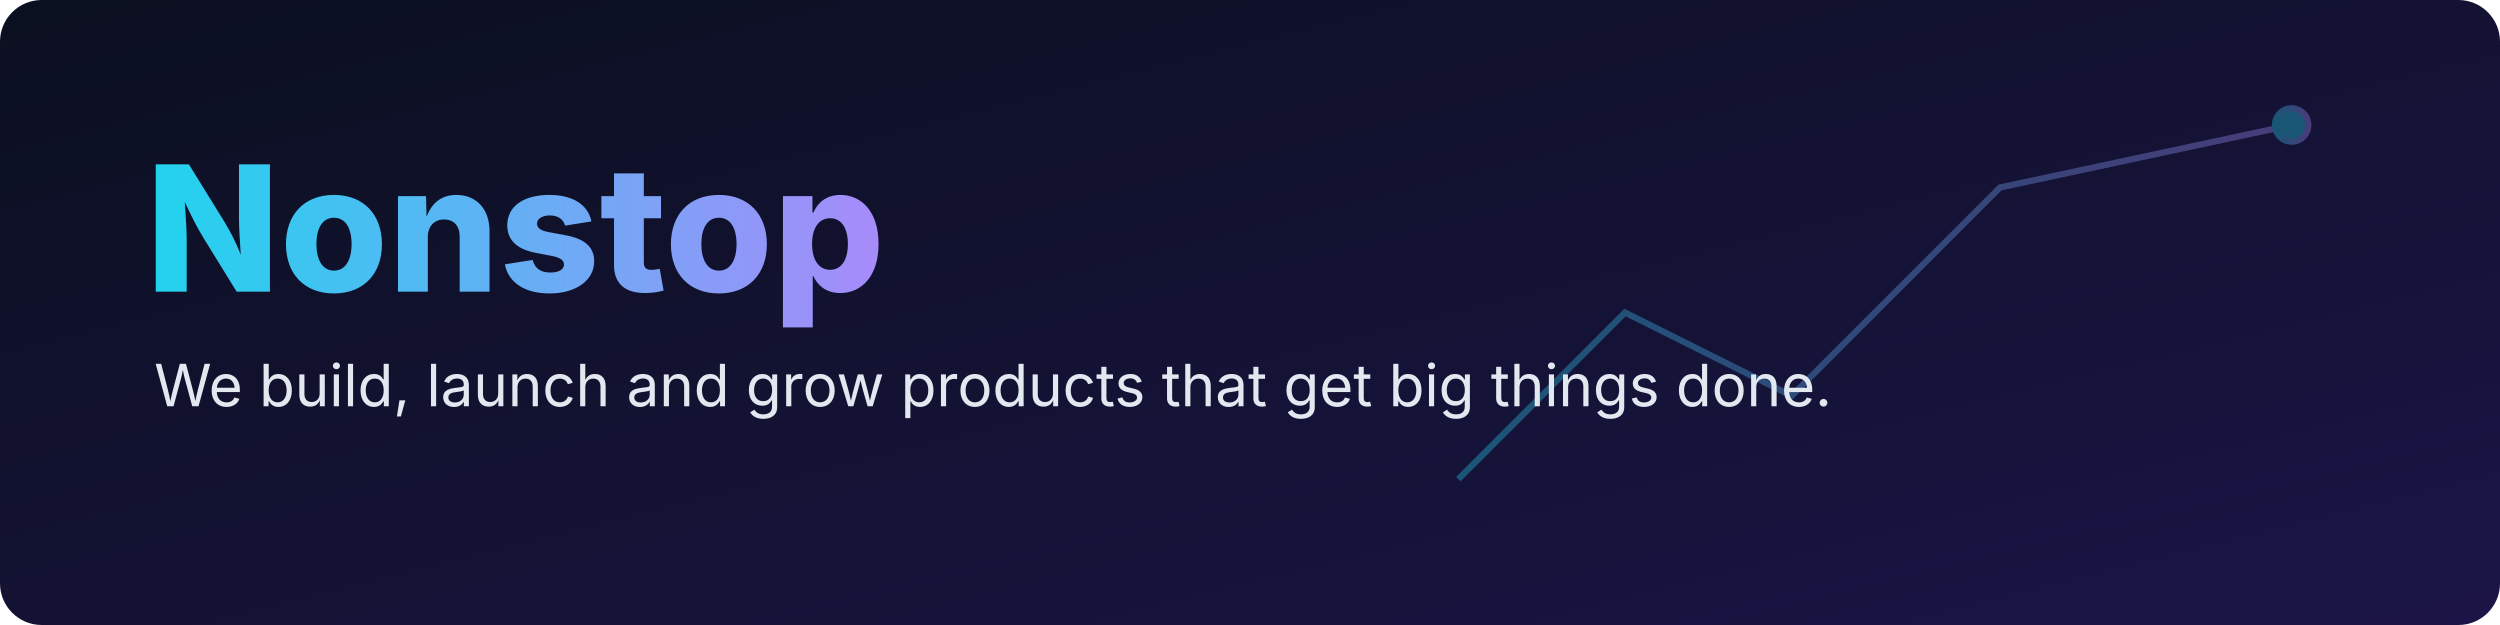
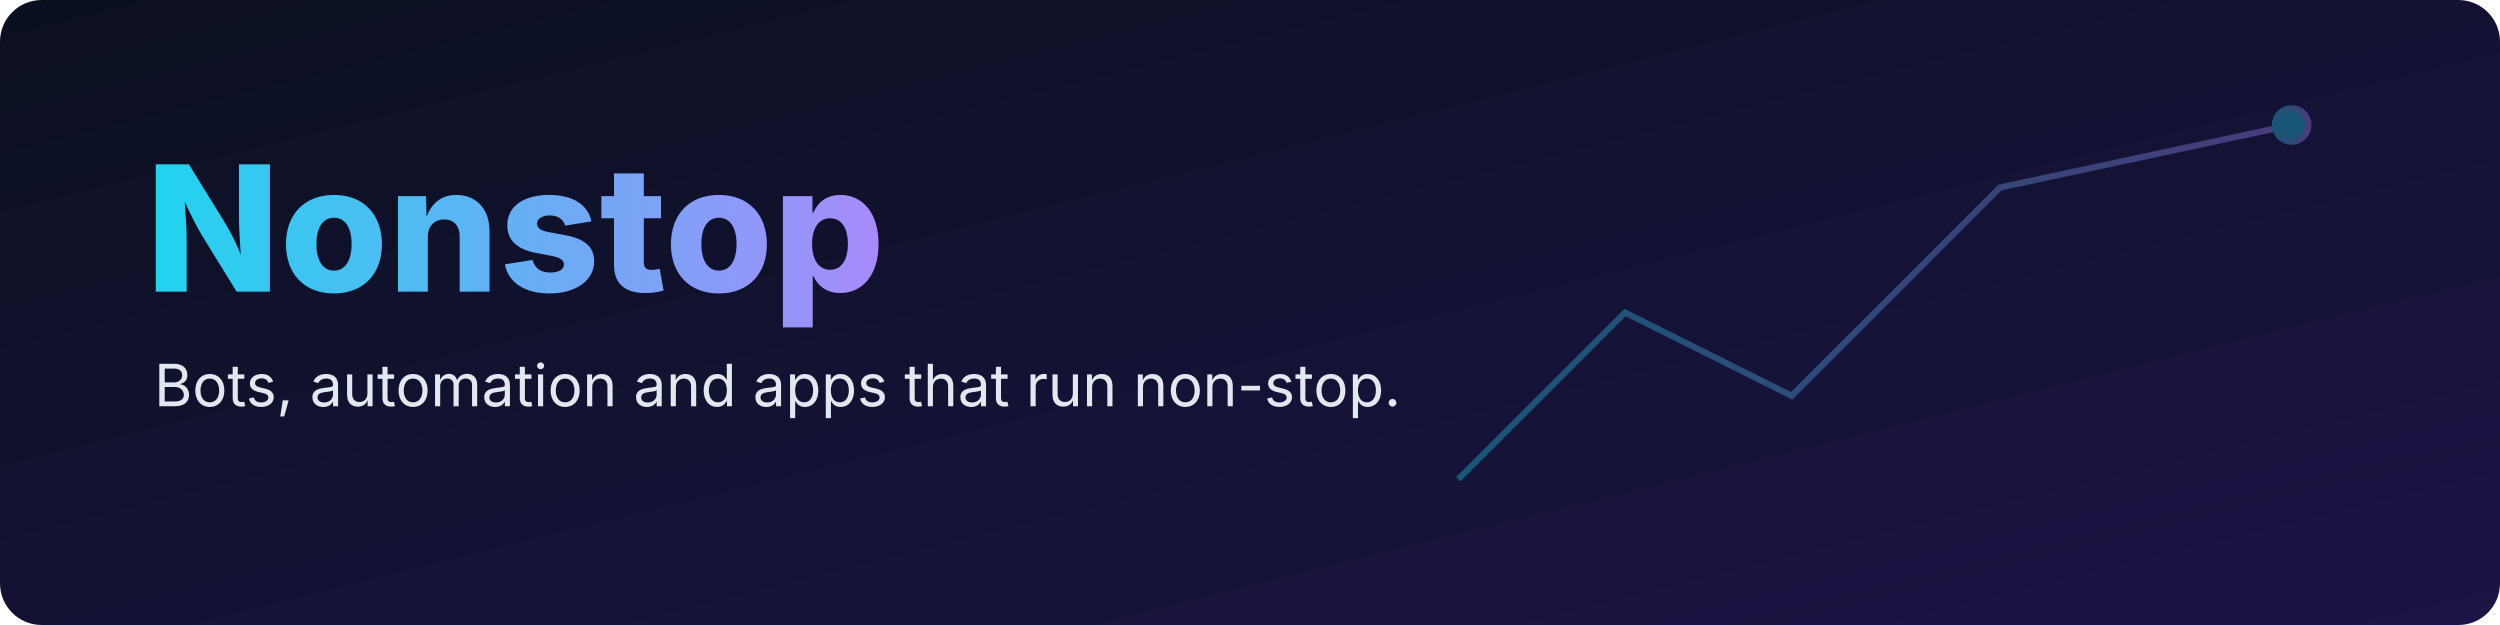
<svg xmlns="http://www.w3.org/2000/svg" width="1200" height="300" viewBox="0 0 1200 300" role="img" aria-labelledby="t d">
  <defs>
    <linearGradient id="bg" x1="0" y1="0" x2="1" y2="1">
      <stop offset="0" stop-color="#0b1020" />
      <stop offset="1" stop-color="#1b1446" />
    </linearGradient>
    <linearGradient id="accent" x1="0" y1="0" x2="1" y2="0">
      <stop offset="0" stop-color="#22d3ee" />
      <stop offset="1" stop-color="#a78bfa" />
    </linearGradient>
  </defs>
  <rect width="1200" height="300" rx="20" fill="url(#bg)" />
  <g stroke="url(#accent)" stroke-width="3" fill="none" opacity=".35">
    <path d="M700 230 L780 150 L860 190 L960 90 L1100 60" />
    <circle cx="1100" cy="60" r="8" fill="#22d3ee" />
  </g>
  <text x="70" y="140" font-family="Inter, Segoe UI, Helvetica, Arial, sans-serif" font-size="84" font-weight="800" fill="url(#accent)">Nonstop</text>
-   <text x="74" y="195" font-family="Inter, Segoe UI, Helvetica, Arial, sans-serif" font-size="28" fill="#e2e8f0">We build, launch and grow products that get big things done.</text>
+   <text x="74" y="195" font-family="Inter, Segoe UI, Helvetica, Arial, sans-serif" font-size="28" fill="#e2e8f0">Bots, automation and apps that run non-stop.</text>
</svg>
